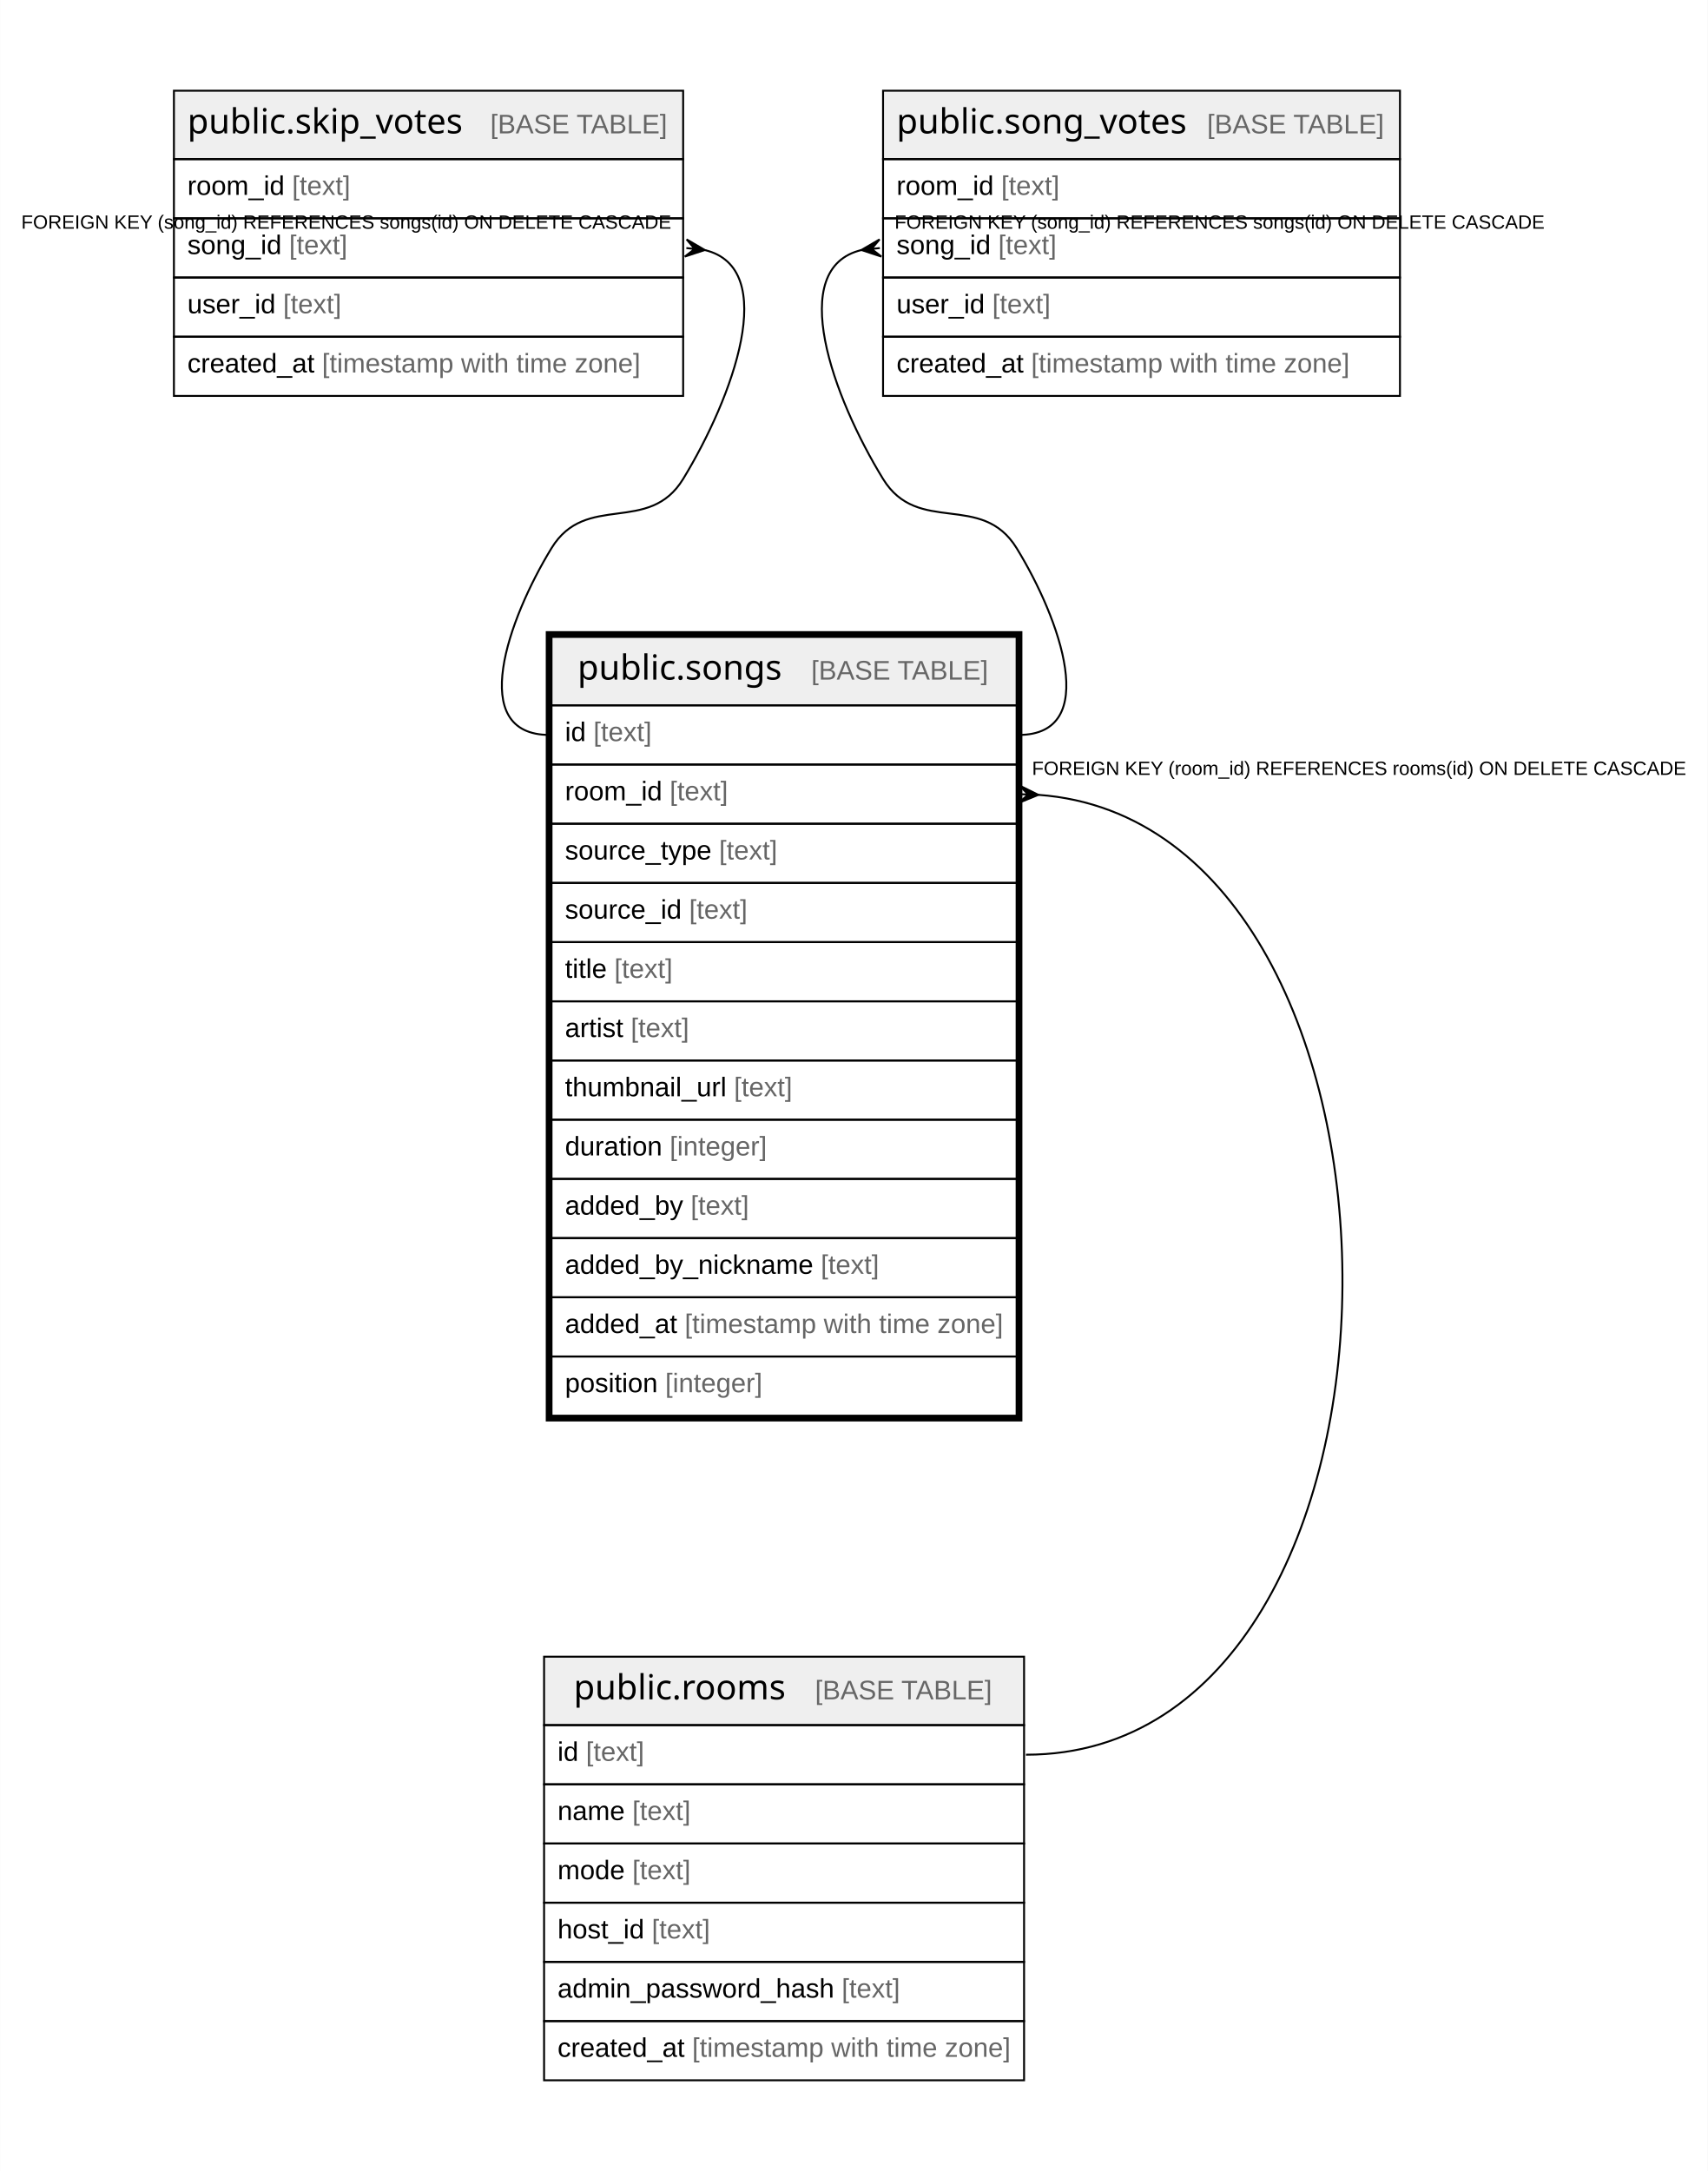
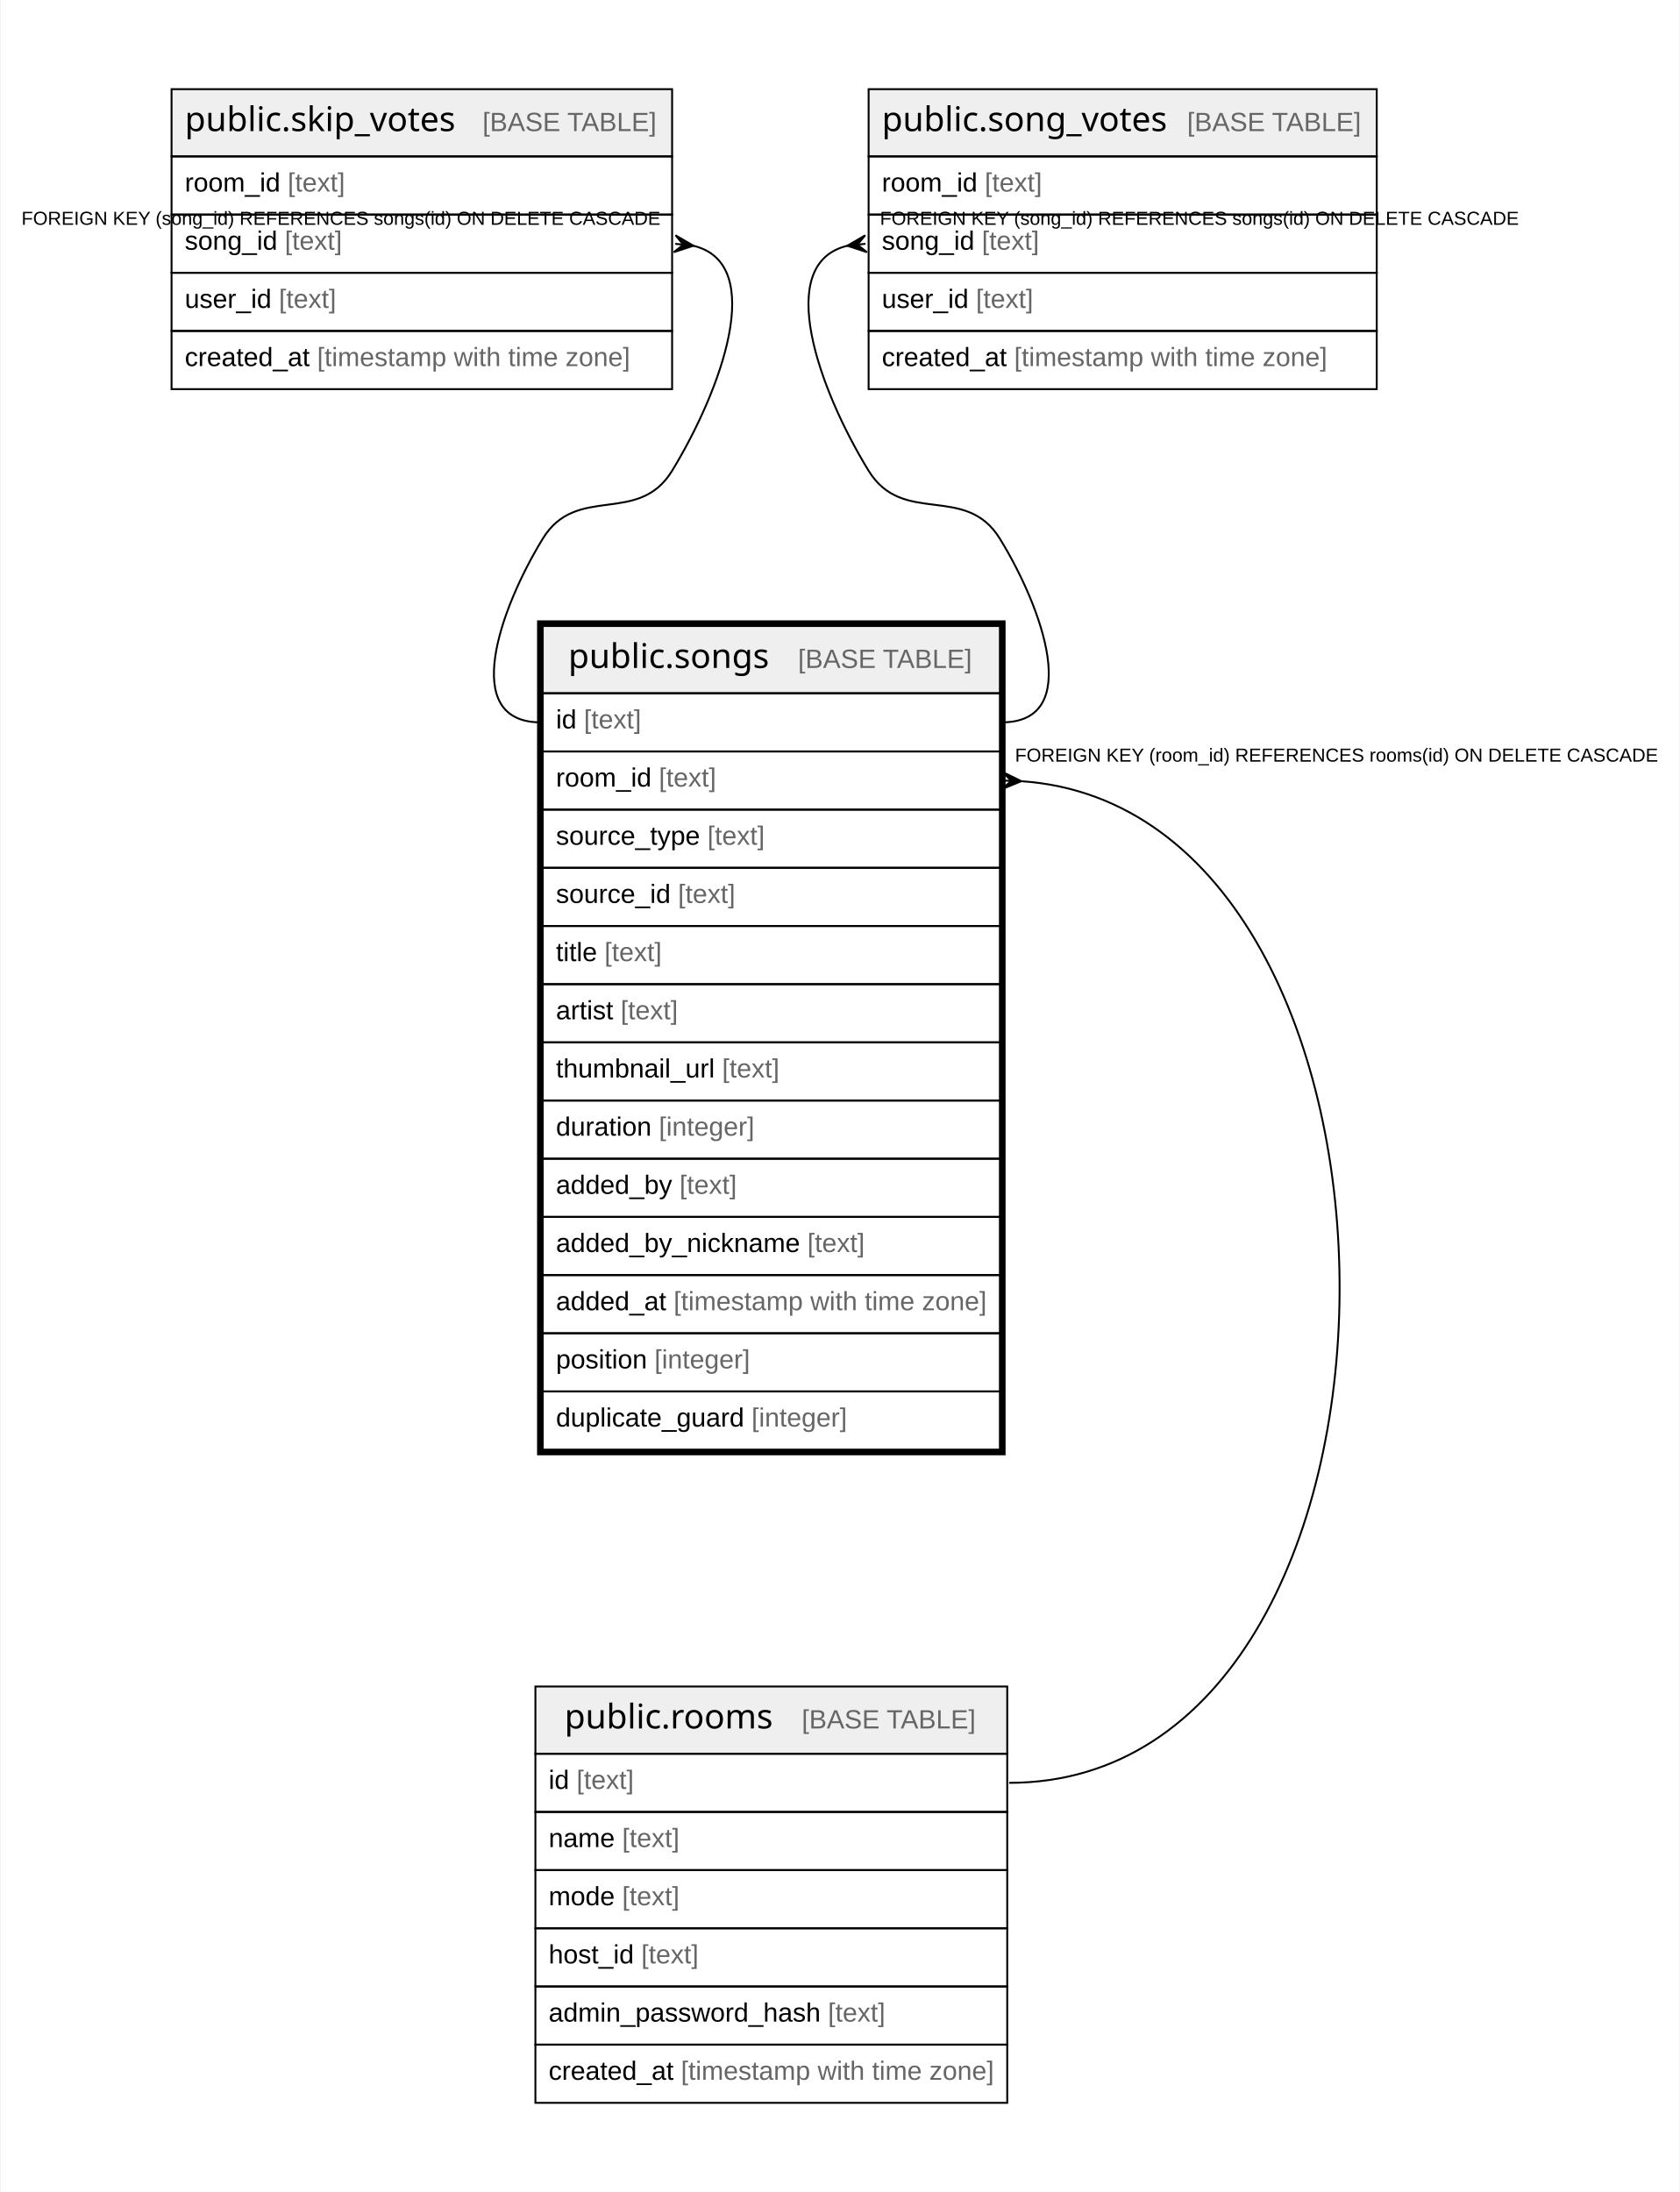
- <svg xmlns="http://www.w3.org/2000/svg" width="889pt" height="1130pt" viewBox="0.00 0.00 888.56 1129.60">
-   <g id="graph0" class="graph" transform="scale(1 1) rotate(0) translate(4 1125.6)">
-     <polygon fill="white" stroke="none" points="-4,4 -4,-1125.6 884.56,-1125.6 884.56,4 -4,4" />
+ <svg xmlns="http://www.w3.org/2000/svg" width="889pt" height="1160pt" viewBox="0.00 0.00 888.56 1160.40">
+   <g id="graph0" class="graph" transform="scale(1 1) rotate(0) translate(4 1156.4)">
+     <polygon fill="white" stroke="none" points="-4,4 -4,-1156.4 884.56,-1156.4 884.56,4 -4,4" />
    <g id="node1" class="node">
-       <polygon fill="#efefef" stroke="none" points="282.93,-758.6 282.93,-794.2 524.94,-794.2 524.94,-758.6 282.93,-758.6" />
-       <polygon fill="none" stroke="black" points="282.93,-758.6 282.93,-794.2 524.94,-794.2 524.94,-758.6 282.93,-758.6" />
-       <text text-anchor="start" x="296.44" y="-772" font-family="Arial Bold" font-size="18.00">public.songs</text>
-       <text text-anchor="start" x="386.94" y="-772" font-family="Arial" font-size="14.00">    </text>
-       <text text-anchor="start" x="418.06" y="-772" font-family="Arial" font-size="14.00" fill="#666666">[BASE TABLE]</text>
+       <polygon fill="#efefef" stroke="none" points="282.93,-789.4 282.93,-825 524.94,-825 524.94,-789.4 282.93,-789.4" />
+       <polygon fill="none" stroke="black" points="282.93,-789.4 282.93,-825 524.94,-825 524.94,-789.4 282.93,-789.4" />
+       <text text-anchor="start" x="296.44" y="-802.8" font-family="Arial Bold" font-size="18.00">public.songs</text>
+       <text text-anchor="start" x="386.94" y="-802.8" font-family="Arial" font-size="14.00">    </text>
+       <text text-anchor="start" x="418.06" y="-802.8" font-family="Arial" font-size="14.00" fill="#666666">[BASE TABLE]</text>
+       <polygon fill="none" stroke="black" points="282.93,-758.6 282.93,-789.4 524.94,-789.4 524.94,-758.6 282.93,-758.6" />
+       <text text-anchor="start" x="289.93" y="-770.8" font-family="Arial" font-size="14.00">id </text>
+       <text text-anchor="start" x="304.72" y="-770.8" font-family="Arial" font-size="14.00" fill="#666666">[text]</text>
      <polygon fill="none" stroke="black" points="282.93,-727.8 282.93,-758.6 524.94,-758.6 524.94,-727.8 282.93,-727.8" />
-       <text text-anchor="start" x="289.93" y="-740" font-family="Arial" font-size="14.00">id </text>
-       <text text-anchor="start" x="304.72" y="-740" font-family="Arial" font-size="14.00" fill="#666666">[text]</text>
+       <text text-anchor="start" x="289.93" y="-740" font-family="Arial" font-size="14.00">room_id </text>
+       <text text-anchor="start" x="344.4" y="-740" font-family="Arial" font-size="14.00" fill="#666666">[text]</text>
      <polygon fill="none" stroke="black" points="282.93,-697 282.93,-727.8 524.94,-727.8 524.94,-697 282.93,-697" />
-       <text text-anchor="start" x="289.93" y="-709.2" font-family="Arial" font-size="14.00">room_id </text>
-       <text text-anchor="start" x="344.4" y="-709.2" font-family="Arial" font-size="14.00" fill="#666666">[text]</text>
+       <text text-anchor="start" x="289.93" y="-709.2" font-family="Arial" font-size="14.00">source_type </text>
+       <text text-anchor="start" x="370.09" y="-709.2" font-family="Arial" font-size="14.00" fill="#666666">[text]</text>
      <polygon fill="none" stroke="black" points="282.93,-666.2 282.93,-697 524.94,-697 524.94,-666.2 282.93,-666.2" />
-       <text text-anchor="start" x="289.93" y="-678.4" font-family="Arial" font-size="14.00">source_type </text>
-       <text text-anchor="start" x="370.09" y="-678.4" font-family="Arial" font-size="14.00" fill="#666666">[text]</text>
+       <text text-anchor="start" x="289.93" y="-678.4" font-family="Arial" font-size="14.00">source_id </text>
+       <text text-anchor="start" x="354.52" y="-678.4" font-family="Arial" font-size="14.00" fill="#666666">[text]</text>
      <polygon fill="none" stroke="black" points="282.93,-635.4 282.93,-666.2 524.94,-666.2 524.94,-635.4 282.93,-635.4" />
-       <text text-anchor="start" x="289.93" y="-647.6" font-family="Arial" font-size="14.00">source_id </text>
-       <text text-anchor="start" x="354.52" y="-647.6" font-family="Arial" font-size="14.00" fill="#666666">[text]</text>
+       <text text-anchor="start" x="289.93" y="-647.6" font-family="Arial" font-size="14.00">title </text>
+       <text text-anchor="start" x="315.6" y="-647.6" font-family="Arial" font-size="14.00" fill="#666666">[text]</text>
      <polygon fill="none" stroke="black" points="282.93,-604.6 282.93,-635.4 524.94,-635.4 524.94,-604.6 282.93,-604.6" />
-       <text text-anchor="start" x="289.93" y="-616.8" font-family="Arial" font-size="14.00">title </text>
-       <text text-anchor="start" x="315.6" y="-616.8" font-family="Arial" font-size="14.00" fill="#666666">[text]</text>
+       <text text-anchor="start" x="289.93" y="-616.8" font-family="Arial" font-size="14.00">artist </text>
+       <text text-anchor="start" x="324.16" y="-616.8" font-family="Arial" font-size="14.00" fill="#666666">[text]</text>
      <polygon fill="none" stroke="black" points="282.93,-573.8 282.93,-604.6 524.94,-604.6 524.94,-573.8 282.93,-573.8" />
-       <text text-anchor="start" x="289.93" y="-586" font-family="Arial" font-size="14.00">artist </text>
-       <text text-anchor="start" x="324.16" y="-586" font-family="Arial" font-size="14.00" fill="#666666">[text]</text>
+       <text text-anchor="start" x="289.93" y="-586" font-family="Arial" font-size="14.00">thumbnail_url </text>
+       <text text-anchor="start" x="377.87" y="-586" font-family="Arial" font-size="14.00" fill="#666666">[text]</text>
      <polygon fill="none" stroke="black" points="282.93,-543 282.93,-573.8 524.94,-573.8 524.94,-543 282.93,-543" />
-       <text text-anchor="start" x="289.93" y="-555.2" font-family="Arial" font-size="14.00">thumbnail_url </text>
-       <text text-anchor="start" x="377.87" y="-555.2" font-family="Arial" font-size="14.00" fill="#666666">[text]</text>
+       <text text-anchor="start" x="289.93" y="-555.2" font-family="Arial" font-size="14.00">duration </text>
+       <text text-anchor="start" x="344.41" y="-555.2" font-family="Arial" font-size="14.00" fill="#666666">[integer]</text>
      <polygon fill="none" stroke="black" points="282.93,-512.2 282.93,-543 524.94,-543 524.94,-512.2 282.93,-512.2" />
-       <text text-anchor="start" x="289.93" y="-524.4" font-family="Arial" font-size="14.00">duration </text>
-       <text text-anchor="start" x="344.41" y="-524.4" font-family="Arial" font-size="14.00" fill="#666666">[integer]</text>
+       <text text-anchor="start" x="289.93" y="-524.4" font-family="Arial" font-size="14.00">added_by </text>
+       <text text-anchor="start" x="355.32" y="-524.4" font-family="Arial" font-size="14.00" fill="#666666">[text]</text>
      <polygon fill="none" stroke="black" points="282.93,-481.4 282.93,-512.2 524.94,-512.2 524.94,-481.4 282.93,-481.4" />
-       <text text-anchor="start" x="289.93" y="-493.6" font-family="Arial" font-size="14.00">added_by </text>
-       <text text-anchor="start" x="355.32" y="-493.6" font-family="Arial" font-size="14.00" fill="#666666">[text]</text>
+       <text text-anchor="start" x="289.93" y="-493.6" font-family="Arial" font-size="14.00">added_by_nickname </text>
+       <text text-anchor="start" x="423.02" y="-493.6" font-family="Arial" font-size="14.00" fill="#666666">[text]</text>
      <polygon fill="none" stroke="black" points="282.93,-450.6 282.93,-481.4 524.94,-481.4 524.94,-450.6 282.93,-450.6" />
-       <text text-anchor="start" x="289.93" y="-462.8" font-family="Arial" font-size="14.00">added_by_nickname </text>
-       <text text-anchor="start" x="423.02" y="-462.8" font-family="Arial" font-size="14.00" fill="#666666">[text]</text>
+       <text text-anchor="start" x="289.93" y="-462.8" font-family="Arial" font-size="14.00">added_at </text>
+       <text text-anchor="start" x="352.21" y="-462.8" font-family="Arial" font-size="14.00" fill="#666666">[timestamp with time zone]</text>
      <polygon fill="none" stroke="black" points="282.93,-419.8 282.93,-450.6 524.94,-450.6 524.94,-419.8 282.93,-419.8" />
-       <text text-anchor="start" x="289.93" y="-432" font-family="Arial" font-size="14.00">added_at </text>
-       <text text-anchor="start" x="352.21" y="-432" font-family="Arial" font-size="14.00" fill="#666666">[timestamp with time zone]</text>
+       <text text-anchor="start" x="289.93" y="-432" font-family="Arial" font-size="14.00">position </text>
+       <text text-anchor="start" x="342.07" y="-432" font-family="Arial" font-size="14.00" fill="#666666">[integer]</text>
      <polygon fill="none" stroke="black" points="282.93,-389 282.93,-419.8 524.94,-419.8 524.94,-389 282.93,-389" />
-       <text text-anchor="start" x="289.93" y="-401.2" font-family="Arial" font-size="14.00">position </text>
-       <text text-anchor="start" x="342.07" y="-401.2" font-family="Arial" font-size="14.00" fill="#666666">[integer]</text>
-       <polygon fill="none" stroke="black" stroke-width="3" points="281.43,-387.5 281.43,-795.7 526.44,-795.7 526.44,-387.5 281.43,-387.5" />
+       <text text-anchor="start" x="289.93" y="-401.2" font-family="Arial" font-size="14.00">duplicate_guard </text>
+       <text text-anchor="start" x="393.45" y="-401.2" font-family="Arial" font-size="14.00" fill="#666666">[integer]</text>
+       <polygon fill="none" stroke="black" stroke-width="3" points="281.43,-387.5 281.43,-826.5 526.44,-826.5 526.44,-387.5 281.43,-387.5" />
    </g>
    <g id="node4" class="node">
      <polygon fill="#efefef" stroke="none" points="279.05,-228 279.05,-263.6 528.82,-263.6 528.82,-228 279.05,-228" />
      <polygon fill="none" stroke="black" points="279.05,-228 279.05,-263.6 528.82,-263.6 528.82,-228 279.05,-228" />
      <text text-anchor="start" x="294.44" y="-241.4" font-family="Arial Bold" font-size="18.00">public.rooms</text>
      <text text-anchor="start" x="388.93" y="-241.4" font-family="Arial" font-size="14.00">    </text>
      <text text-anchor="start" x="420.05" y="-241.4" font-family="Arial" font-size="14.00" fill="#666666">[BASE TABLE]</text>
      <polygon fill="none" stroke="black" points="279.05,-197.2 279.05,-228 528.82,-228 528.82,-197.2 279.05,-197.2" />
      <text text-anchor="start" x="286.05" y="-209.4" font-family="Arial" font-size="14.00">id </text>
      <text text-anchor="start" x="300.83" y="-209.4" font-family="Arial" font-size="14.00" fill="#666666">[text]</text>
      <polygon fill="none" stroke="black" points="279.05,-166.4 279.05,-197.2 528.82,-197.2 528.82,-166.4 279.05,-166.4" />
      <text text-anchor="start" x="286.05" y="-178.6" font-family="Arial" font-size="14.00">name </text>
      <text text-anchor="start" x="324.96" y="-178.6" font-family="Arial" font-size="14.00" fill="#666666">[text]</text>
      <polygon fill="none" stroke="black" points="279.05,-135.6 279.05,-166.4 528.82,-166.4 528.82,-135.6 279.05,-135.6" />
      <text text-anchor="start" x="286.05" y="-147.8" font-family="Arial" font-size="14.00">mode </text>
      <text text-anchor="start" x="324.96" y="-147.8" font-family="Arial" font-size="14.00" fill="#666666">[text]</text>
      <polygon fill="none" stroke="black" points="279.05,-104.8 279.05,-135.6 528.82,-135.6 528.82,-104.8 279.05,-104.8" />
      <text text-anchor="start" x="286.05" y="-117" font-family="Arial" font-size="14.00">host_id </text>
      <text text-anchor="start" x="335.08" y="-117" font-family="Arial" font-size="14.00" fill="#666666">[text]</text>
      <polygon fill="none" stroke="black" points="279.05,-74 279.05,-104.8 528.82,-104.8 528.82,-74 279.05,-74" />
      <text text-anchor="start" x="286.05" y="-86.2" font-family="Arial" font-size="14.00">admin_password_hash </text>
      <text text-anchor="start" x="433.91" y="-86.2" font-family="Arial" font-size="14.00" fill="#666666">[text]</text>
      <polygon fill="none" stroke="black" points="279.05,-43.2 279.05,-74 528.82,-74 528.82,-43.2 279.05,-43.2" />
      <text text-anchor="start" x="286.05" y="-55.4" font-family="Arial" font-size="14.00">created_at </text>
      <text text-anchor="start" x="356.09" y="-55.4" font-family="Arial" font-size="14.00" fill="#666666">[timestamp with time zone]</text>
    </g>
    <g id="edge3" class="edge">
-       <path fill="none" stroke="black" d="M536.19,-712.04C748.14,-696.9 748.49,-212.6 529.82,-212.6" />
-       <polygon fill="black" stroke="black" points="536.26,-712.03 526.11,-707.89 530.93,-712.22 526.6,-712.38 526.6,-712.38 526.6,-712.38 530.93,-712.22 526.43,-716.89 536.26,-712.03" />
-       <text text-anchor="start" x="532.94" y="-722.4" font-family="Arial" font-size="10.00">FOREIGN KEY (room_id) REFERENCES rooms(id) ON DELETE CASCADE</text>
+       <path fill="none" stroke="black" d="M536.15,-742.86C761.83,-727.77 762.19,-212.6 529.82,-212.6" />
+       <polygon fill="black" stroke="black" points="536.26,-742.86 526.12,-738.69 530.93,-743.03 526.6,-743.18 526.6,-743.18 526.6,-743.18 530.93,-743.03 526.42,-747.69 536.26,-742.86" />
+       <text text-anchor="start" x="532.94" y="-753.2" font-family="Arial" font-size="10.00">FOREIGN KEY (room_id) REFERENCES rooms(id) ON DELETE CASCADE</text>
    </g>
    <g id="node2" class="node">
-       <polygon fill="#efefef" stroke="none" points="86.44,-1042.8 86.44,-1078.4 351.42,-1078.4 351.42,-1042.8 86.44,-1042.8" />
-       <polygon fill="none" stroke="black" points="86.44,-1042.8 86.44,-1078.4 351.42,-1078.4 351.42,-1042.8 86.44,-1042.8" />
-       <text text-anchor="start" x="93.44" y="-1056.2" font-family="Arial Bold" font-size="18.00">public.skip_votes</text>
-       <text text-anchor="start" x="219.93" y="-1056.2" font-family="Arial" font-size="14.00">    </text>
-       <text text-anchor="start" x="251.05" y="-1056.2" font-family="Arial" font-size="14.00" fill="#666666">[BASE TABLE]</text>
+       <polygon fill="#efefef" stroke="none" points="86.44,-1073.6 86.44,-1109.2 351.42,-1109.2 351.42,-1073.6 86.44,-1073.6" />
+       <polygon fill="none" stroke="black" points="86.44,-1073.6 86.44,-1109.2 351.42,-1109.2 351.42,-1073.6 86.44,-1073.6" />
+       <text text-anchor="start" x="93.44" y="-1087" font-family="Arial Bold" font-size="18.00">public.skip_votes</text>
+       <text text-anchor="start" x="219.93" y="-1087" font-family="Arial" font-size="14.00">    </text>
+       <text text-anchor="start" x="251.05" y="-1087" font-family="Arial" font-size="14.00" fill="#666666">[BASE TABLE]</text>
+       <polygon fill="none" stroke="black" points="86.44,-1042.8 86.44,-1073.6 351.42,-1073.6 351.42,-1042.8 86.44,-1042.8" />
+       <text text-anchor="start" x="93.44" y="-1055" font-family="Arial" font-size="14.00">room_id </text>
+       <text text-anchor="start" x="147.91" y="-1055" font-family="Arial" font-size="14.00" fill="#666666">[text]</text>
      <polygon fill="none" stroke="black" points="86.44,-1012 86.44,-1042.8 351.42,-1042.8 351.42,-1012 86.44,-1012" />
-       <text text-anchor="start" x="93.44" y="-1024.2" font-family="Arial" font-size="14.00">room_id </text>
-       <text text-anchor="start" x="147.91" y="-1024.2" font-family="Arial" font-size="14.00" fill="#666666">[text]</text>
+       <text text-anchor="start" x="93.44" y="-1024.2" font-family="Arial" font-size="14.00">song_id </text>
+       <text text-anchor="start" x="146.37" y="-1024.2" font-family="Arial" font-size="14.00" fill="#666666">[text]</text>
      <polygon fill="none" stroke="black" points="86.44,-981.2 86.44,-1012 351.42,-1012 351.42,-981.2 86.44,-981.2" />
-       <text text-anchor="start" x="93.44" y="-993.4" font-family="Arial" font-size="14.00">song_id </text>
-       <text text-anchor="start" x="146.37" y="-993.4" font-family="Arial" font-size="14.00" fill="#666666">[text]</text>
+       <text text-anchor="start" x="93.44" y="-993.4" font-family="Arial" font-size="14.00">user_id </text>
+       <text text-anchor="start" x="143.25" y="-993.4" font-family="Arial" font-size="14.00" fill="#666666">[text]</text>
      <polygon fill="none" stroke="black" points="86.44,-950.4 86.44,-981.2 351.42,-981.2 351.42,-950.4 86.44,-950.4" />
-       <text text-anchor="start" x="93.44" y="-962.6" font-family="Arial" font-size="14.00">user_id </text>
-       <text text-anchor="start" x="143.25" y="-962.6" font-family="Arial" font-size="14.00" fill="#666666">[text]</text>
-       <polygon fill="none" stroke="black" points="86.44,-919.6 86.44,-950.4 351.42,-950.4 351.42,-919.6 86.44,-919.6" />
-       <text text-anchor="start" x="93.44" y="-931.8" font-family="Arial" font-size="14.00">created_at </text>
-       <text text-anchor="start" x="163.49" y="-931.8" font-family="Arial" font-size="14.00" fill="#666666">[timestamp with time zone]</text>
+       <text text-anchor="start" x="93.44" y="-962.6" font-family="Arial" font-size="14.00">created_at </text>
+       <text text-anchor="start" x="163.49" y="-962.6" font-family="Arial" font-size="14.00" fill="#666666">[timestamp with time zone]</text>
    </g>
    <g id="edge1" class="edge">
-       <path fill="none" stroke="black" d="M362.53,-995.53C402.1,-986.25 377.28,-918.81 351.42,-876.4 333.52,-847.04 300.86,-869.74 282.93,-840.4 260.4,-803.54 238.73,-743.2 281.93,-743.2" />
-       <polygon fill="black" stroke="black" points="362.7,-995.51 352.28,-992.09 357.4,-996.07 353.09,-996.53 353.09,-996.53 353.09,-996.53 357.4,-996.07 353.23,-1001.04 362.7,-995.51" />
-       <text text-anchor="start" x="7" y="-1006.6" font-family="Arial" font-size="10.00">FOREIGN KEY (song_id) REFERENCES songs(id) ON DELETE CASCADE</text>
+       <path fill="none" stroke="black" d="M362.53,-1026.33C402.1,-1017.05 377.28,-949.61 351.42,-907.2 333.52,-877.84 300.86,-900.54 282.93,-871.2 260.4,-834.34 238.73,-774 281.93,-774" />
+       <polygon fill="black" stroke="black" points="362.7,-1026.31 352.28,-1022.89 357.4,-1026.87 353.09,-1027.33 353.09,-1027.33 353.09,-1027.33 357.4,-1026.87 353.23,-1031.84 362.7,-1026.31" />
+       <text text-anchor="start" x="7" y="-1037.4" font-family="Arial" font-size="10.00">FOREIGN KEY (song_id) REFERENCES songs(id) ON DELETE CASCADE</text>
    </g>
    <g id="node3" class="node">
-       <polygon fill="#efefef" stroke="none" points="455.44,-1042.8 455.44,-1078.4 724.42,-1078.4 724.42,-1042.8 455.44,-1042.8" />
-       <polygon fill="none" stroke="black" points="455.44,-1042.8 455.44,-1078.4 724.42,-1078.4 724.42,-1042.8 455.44,-1042.8" />
-       <text text-anchor="start" x="462.44" y="-1056.2" font-family="Arial Bold" font-size="18.00">public.song_votes</text>
-       <text text-anchor="start" x="592.93" y="-1056.2" font-family="Arial" font-size="14.00">    </text>
-       <text text-anchor="start" x="624.05" y="-1056.2" font-family="Arial" font-size="14.00" fill="#666666">[BASE TABLE]</text>
+       <polygon fill="#efefef" stroke="none" points="455.44,-1073.6 455.44,-1109.2 724.42,-1109.2 724.42,-1073.6 455.44,-1073.6" />
+       <polygon fill="none" stroke="black" points="455.44,-1073.6 455.44,-1109.2 724.42,-1109.2 724.42,-1073.6 455.44,-1073.6" />
+       <text text-anchor="start" x="462.44" y="-1087" font-family="Arial Bold" font-size="18.00">public.song_votes</text>
+       <text text-anchor="start" x="592.93" y="-1087" font-family="Arial" font-size="14.00">    </text>
+       <text text-anchor="start" x="624.05" y="-1087" font-family="Arial" font-size="14.00" fill="#666666">[BASE TABLE]</text>
+       <polygon fill="none" stroke="black" points="455.44,-1042.8 455.44,-1073.6 724.42,-1073.6 724.42,-1042.8 455.44,-1042.8" />
+       <text text-anchor="start" x="462.44" y="-1055" font-family="Arial" font-size="14.00">room_id </text>
+       <text text-anchor="start" x="516.91" y="-1055" font-family="Arial" font-size="14.00" fill="#666666">[text]</text>
      <polygon fill="none" stroke="black" points="455.44,-1012 455.44,-1042.8 724.42,-1042.8 724.42,-1012 455.44,-1012" />
-       <text text-anchor="start" x="462.44" y="-1024.2" font-family="Arial" font-size="14.00">room_id </text>
-       <text text-anchor="start" x="516.91" y="-1024.2" font-family="Arial" font-size="14.00" fill="#666666">[text]</text>
+       <text text-anchor="start" x="462.44" y="-1024.2" font-family="Arial" font-size="14.00">song_id </text>
+       <text text-anchor="start" x="515.37" y="-1024.2" font-family="Arial" font-size="14.00" fill="#666666">[text]</text>
      <polygon fill="none" stroke="black" points="455.44,-981.2 455.44,-1012 724.42,-1012 724.42,-981.2 455.44,-981.2" />
-       <text text-anchor="start" x="462.44" y="-993.4" font-family="Arial" font-size="14.00">song_id </text>
-       <text text-anchor="start" x="515.37" y="-993.4" font-family="Arial" font-size="14.00" fill="#666666">[text]</text>
+       <text text-anchor="start" x="462.44" y="-993.4" font-family="Arial" font-size="14.00">user_id </text>
+       <text text-anchor="start" x="512.25" y="-993.4" font-family="Arial" font-size="14.00" fill="#666666">[text]</text>
      <polygon fill="none" stroke="black" points="455.44,-950.4 455.44,-981.2 724.42,-981.2 724.42,-950.4 455.44,-950.4" />
-       <text text-anchor="start" x="462.44" y="-962.6" font-family="Arial" font-size="14.00">user_id </text>
-       <text text-anchor="start" x="512.25" y="-962.6" font-family="Arial" font-size="14.00" fill="#666666">[text]</text>
-       <polygon fill="none" stroke="black" points="455.44,-919.6 455.44,-950.4 724.42,-950.4 724.42,-919.6 455.44,-919.6" />
-       <text text-anchor="start" x="462.44" y="-931.8" font-family="Arial" font-size="14.00">created_at </text>
-       <text text-anchor="start" x="532.49" y="-931.8" font-family="Arial" font-size="14.00" fill="#666666">[timestamp with time zone]</text>
+       <text text-anchor="start" x="462.44" y="-962.6" font-family="Arial" font-size="14.00">created_at </text>
+       <text text-anchor="start" x="532.49" y="-962.6" font-family="Arial" font-size="14.00" fill="#666666">[timestamp with time zone]</text>
    </g>
    <g id="edge2" class="edge">
-       <path fill="none" stroke="black" d="M444.33,-995.53C404.75,-986.24 429.46,-918.73 455.44,-876.4 473.64,-846.76 506.71,-870.03 524.94,-840.4 547.57,-803.6 569.14,-743.2 525.94,-743.2" />
-       <polygon fill="black" stroke="black" points="444.16,-995.51 453.64,-1001.04 449.47,-996.07 453.78,-996.53 453.78,-996.53 453.78,-996.53 449.47,-996.07 454.58,-992.09 444.16,-995.51" />
-       <text text-anchor="start" x="461.44" y="-1006.6" font-family="Arial" font-size="10.00">FOREIGN KEY (song_id) REFERENCES songs(id) ON DELETE CASCADE</text>
+       <path fill="none" stroke="black" d="M444.33,-1026.33C404.75,-1017.04 429.46,-949.53 455.44,-907.2 473.64,-877.56 506.71,-900.83 524.94,-871.2 547.57,-834.4 569.14,-774 525.94,-774" />
+       <polygon fill="black" stroke="black" points="444.16,-1026.31 453.64,-1031.84 449.47,-1026.87 453.78,-1027.33 453.78,-1027.33 453.78,-1027.33 449.47,-1026.87 454.58,-1022.89 444.16,-1026.31" />
+       <text text-anchor="start" x="461.44" y="-1037.4" font-family="Arial" font-size="10.00">FOREIGN KEY (song_id) REFERENCES songs(id) ON DELETE CASCADE</text>
    </g>
  </g>
</svg>
